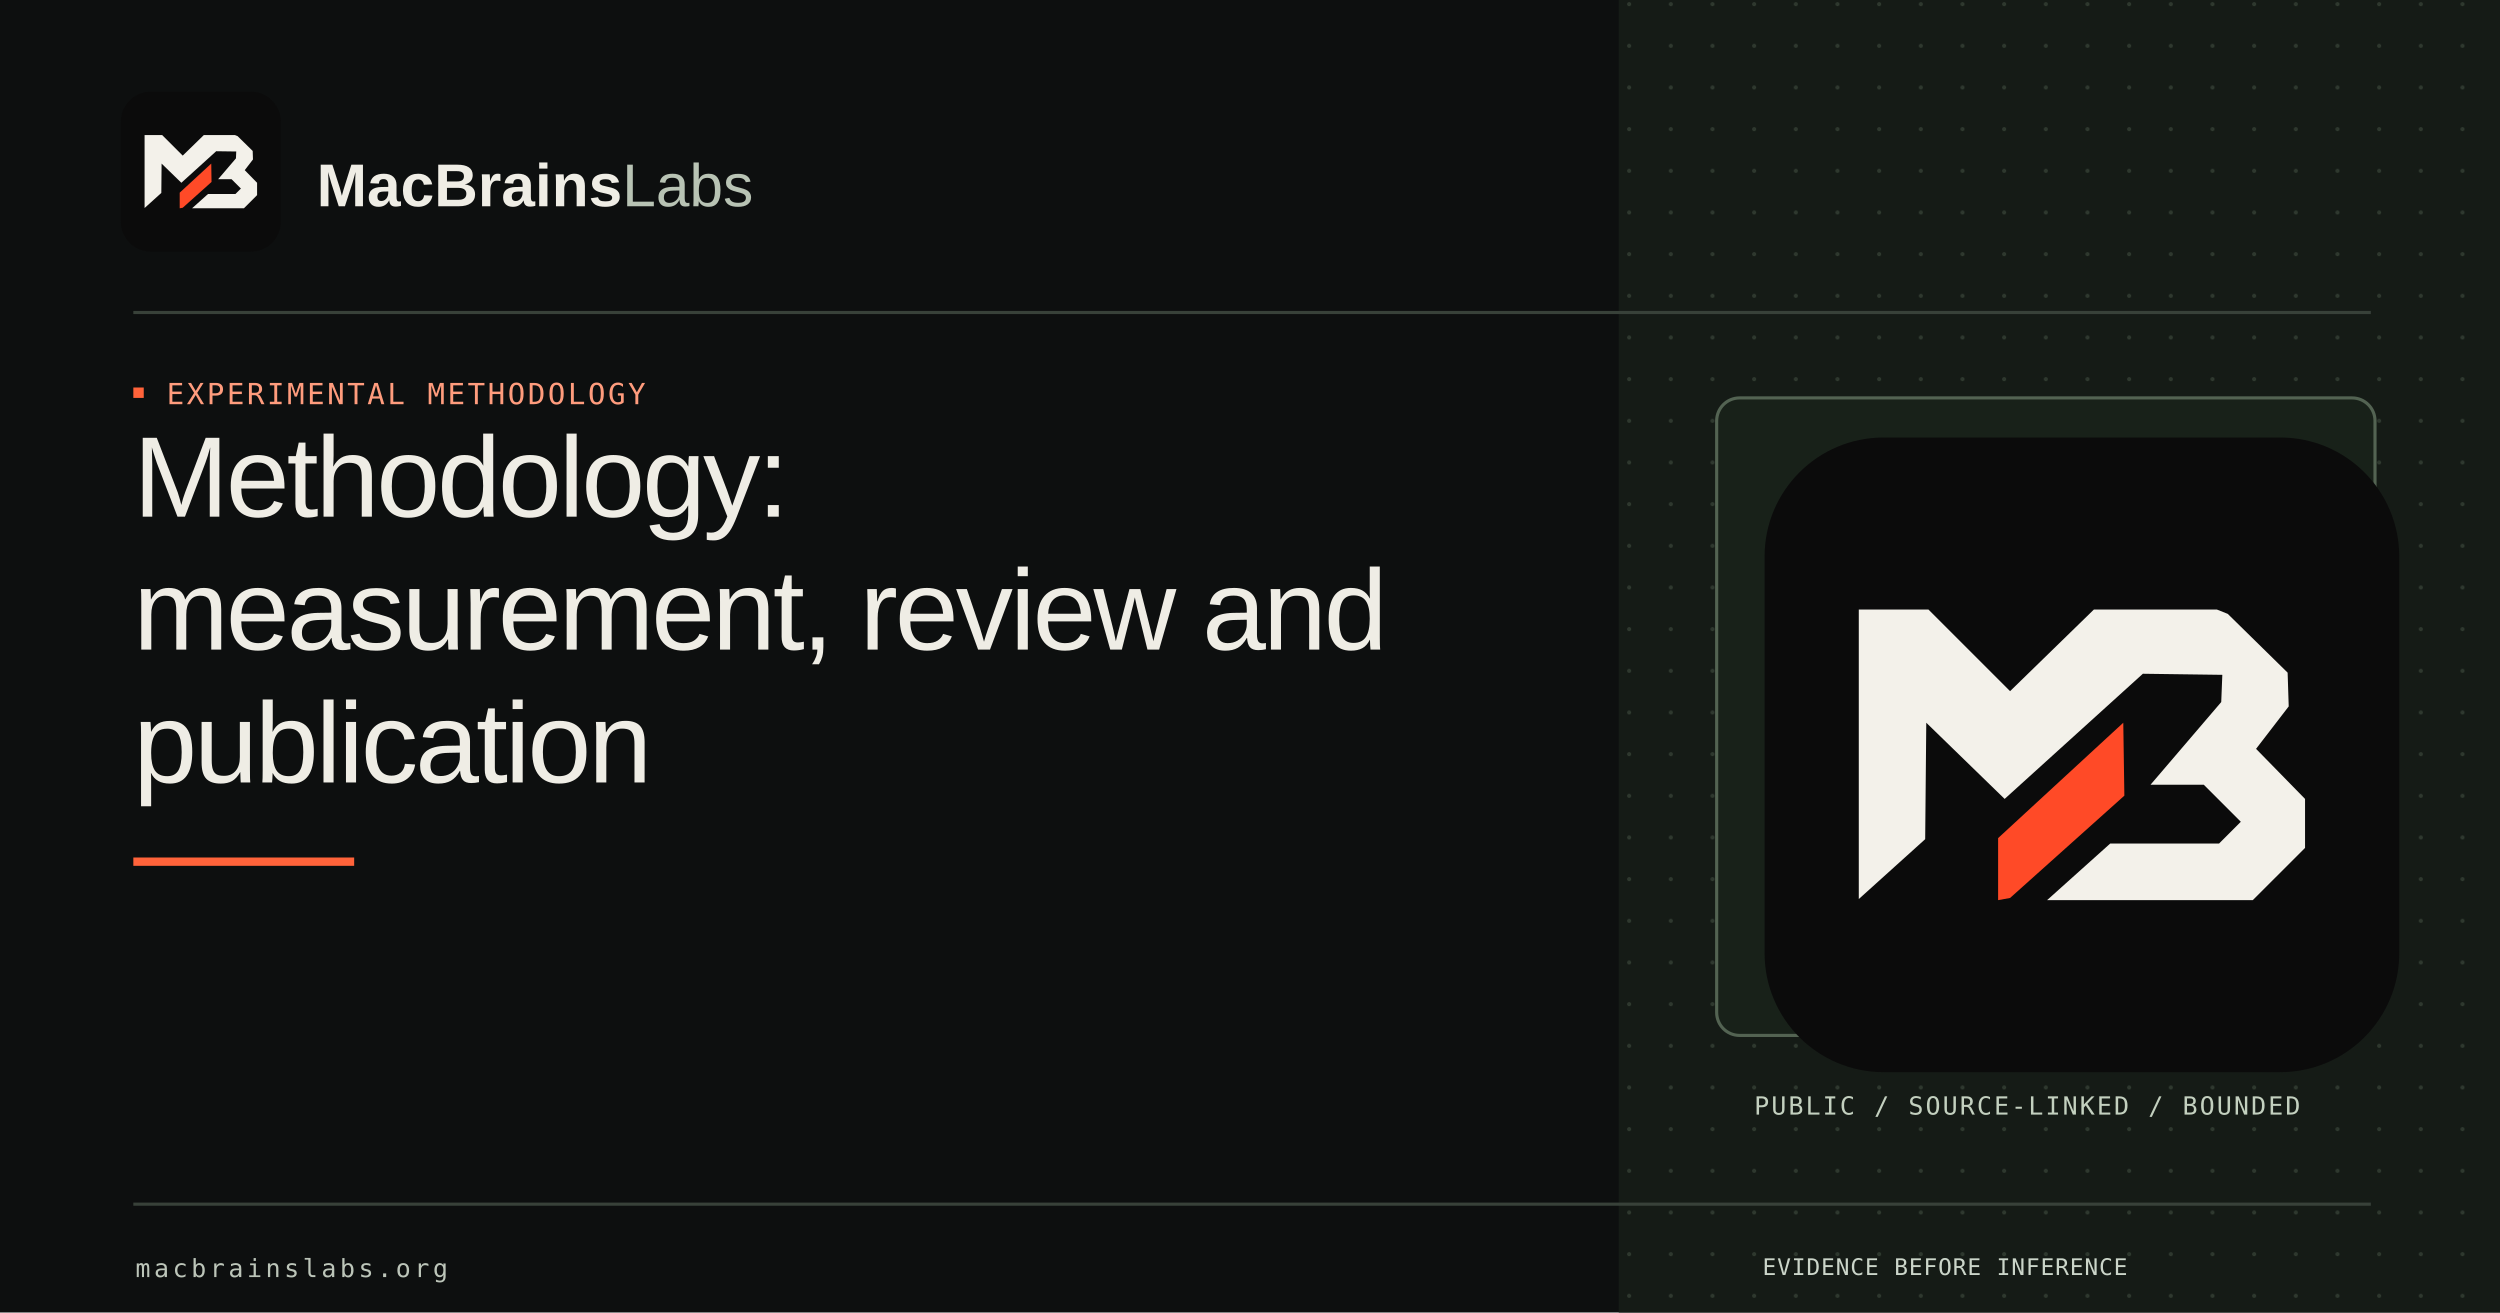
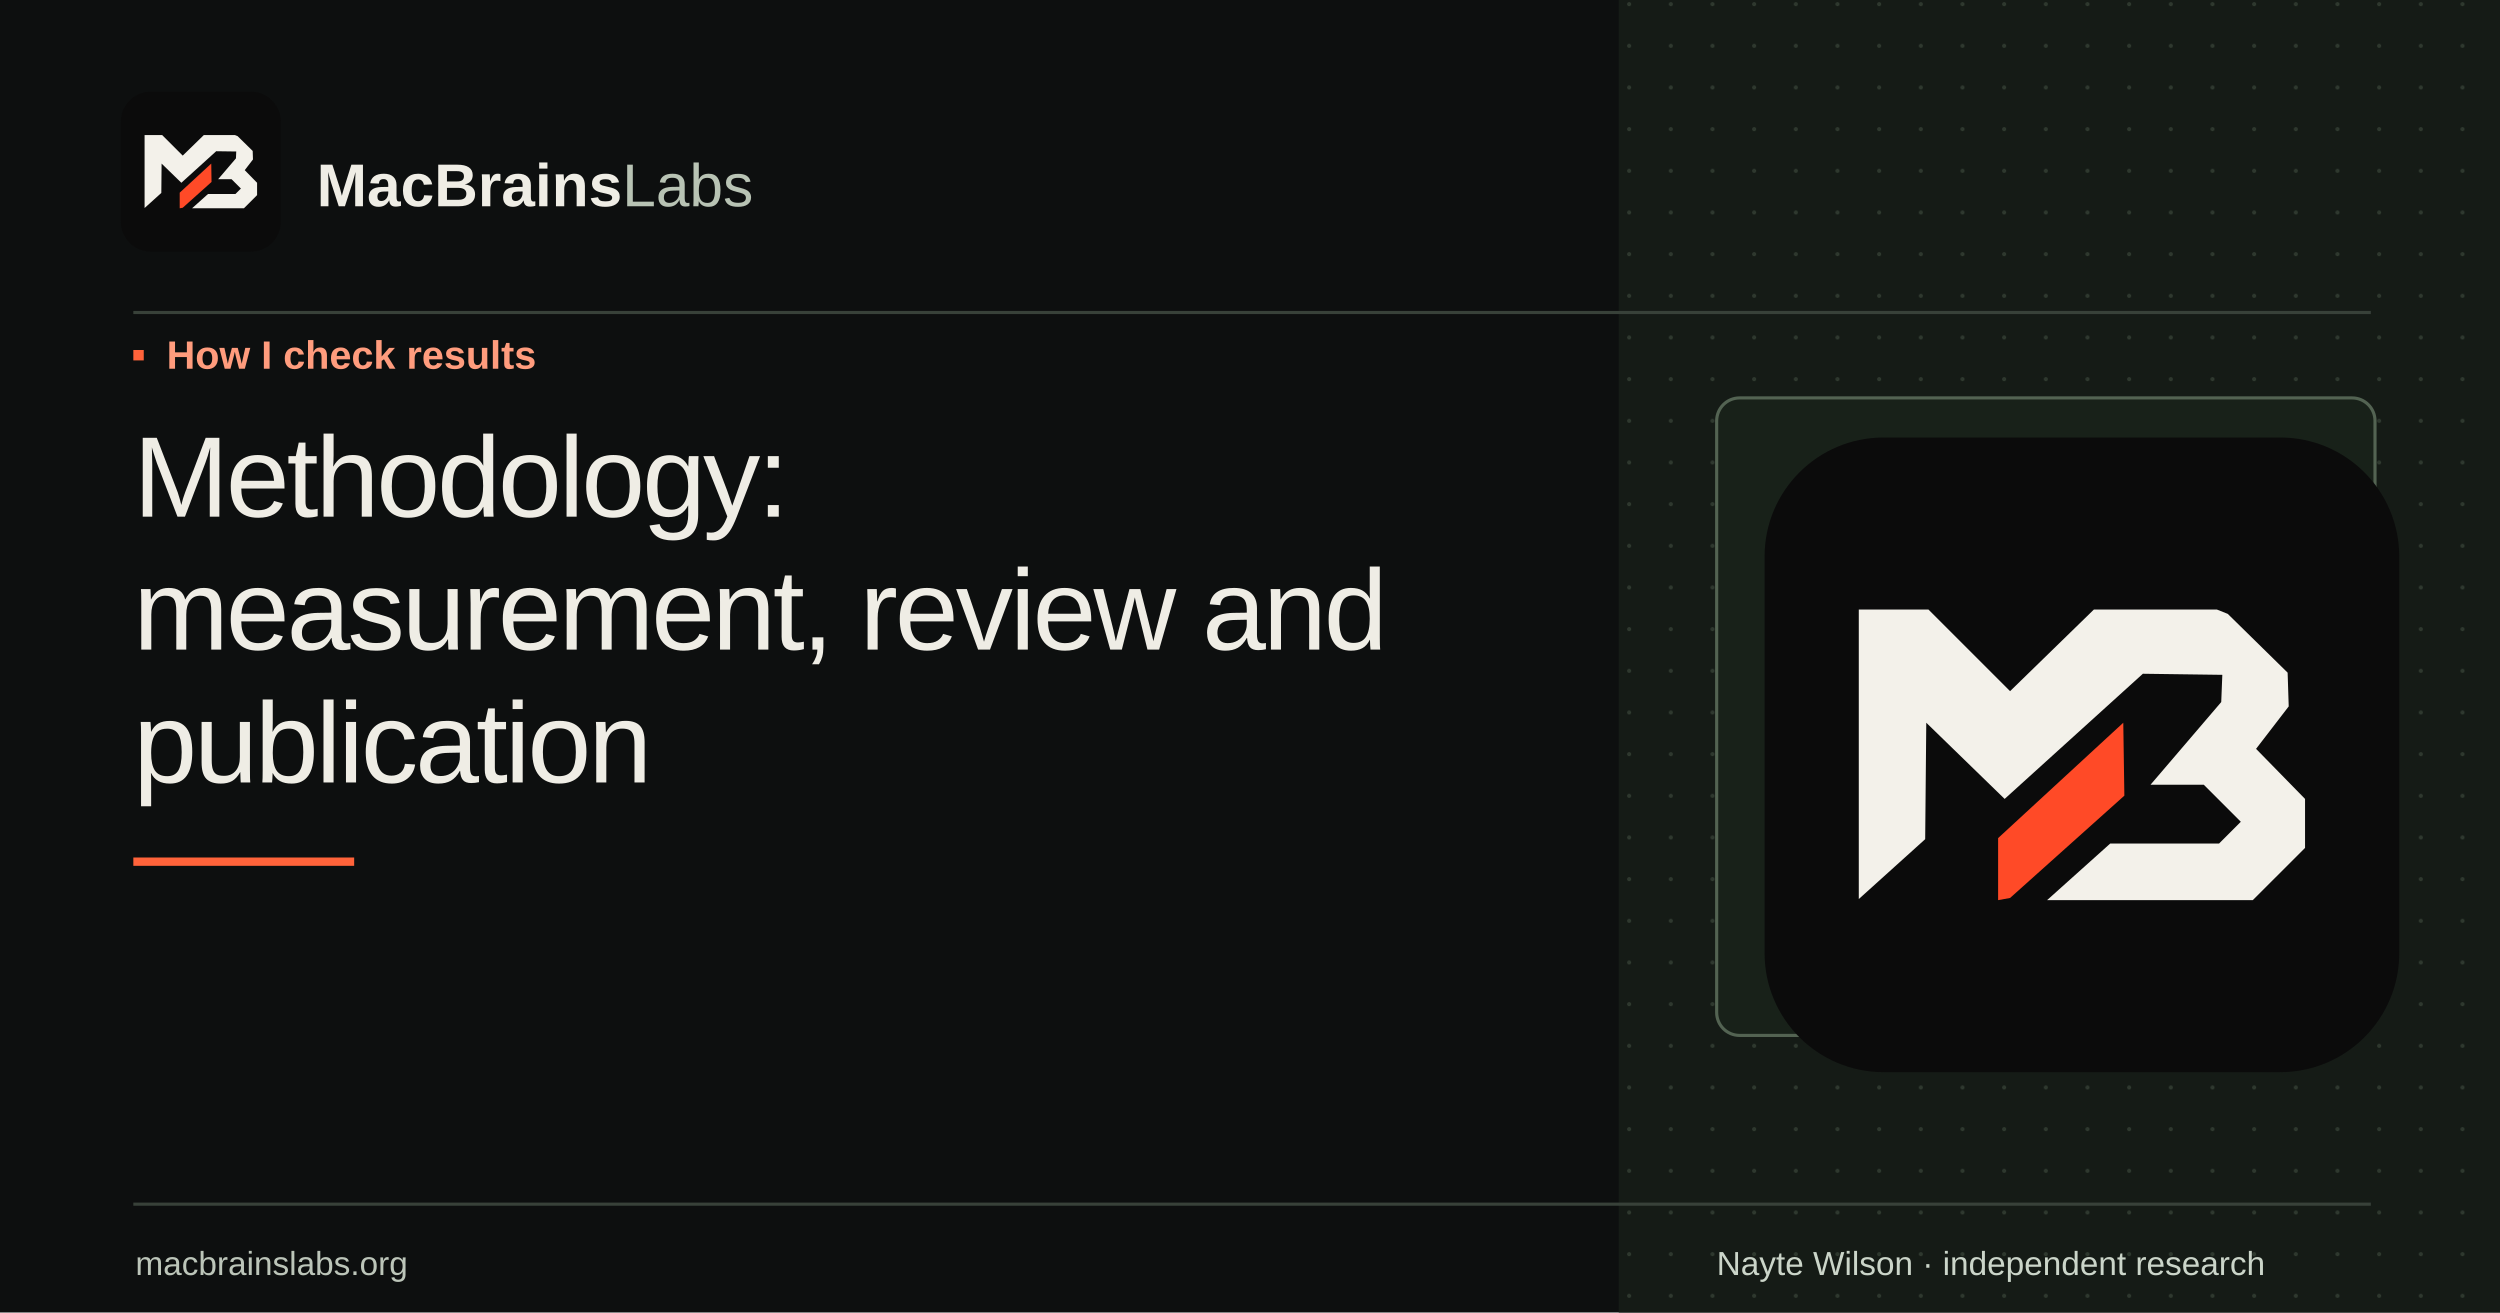
<svg xmlns="http://www.w3.org/2000/svg" width="1200" height="630" viewBox="0 0 1200 630">
  <defs>
    <pattern id="dots" width="20" height="20" patternUnits="userSpaceOnUse">
      <circle cx="2" cy="2" r="1" fill="#4c5a4b" opacity=".46" />
    </pattern>
  </defs>
  <rect width="1200" height="630" fill="#0d0f0f" />
  <rect x="777" y="0" width="423" height="630" fill="#151b16" />
  <rect x="777" y="0" width="423" height="630" fill="url(#dots)" />
  <path d="M64 150H1138 M64 578H1138" stroke="#384139" stroke-width="1.5" />
  <g transform="translate(58 44) scale(.15)">
    <rect width="512" height="512" rx="96" fill="#0B0B0B" />
    <g transform="translate(76 138.7805) scale(0.8780488)">
      <path fill="#F3F1EA" d="M0,0 L0,266 L61,211 L62,104 L134,174 L261,59 L334,60 L333,85 L268,161 L317,161 L351,195 L331,215 L231,215 L173,267 L362,267 L410,219 L410,174 L365,128 L395,89 L394,58 L339,4 L329,0 L216,0 L139,75 L64,0 Z" />
      <path fill="#FF4A27" d="M243,104 L128,210 L128,267 L139,265 L244,171 Z" />
    </g>
  </g>
  <text x="152" y="99" font-family="Arial,Helvetica,sans-serif" font-size="29" font-weight="650" fill="#efede5">MacBrains<tspan font-weight="400" fill="#b8c3b4"> Labs</tspan>
  </text>
-   <rect x="64" y="186" width="5" height="5" fill="#ff633a" />
-   <text x="80" y="194" font-family="monospace" font-size="14" letter-spacing="1.2" fill="#ff9c7d">EXPERIMENTAL METHODOLOGY</text>
+   <rect x="64" y="168" width="5" height="5" fill="#ff633a" />
+   <text x="80" y="177" font-family="Arial,Helvetica,sans-serif" font-size="19" font-weight="600" fill="#ff9c7d">How I check results</text>
  <text x="64" y="248.0" font-family="Arial,Helvetica,sans-serif" font-size="55" font-weight="500" letter-spacing="-1.4" fill="#efede5">Methodology:</text>
  <text x="64" y="311.8" font-family="Arial,Helvetica,sans-serif" font-size="55" font-weight="500" letter-spacing="-1.4" fill="#efede5">measurement, review and</text>
  <text x="64" y="375.6" font-family="Arial,Helvetica,sans-serif" font-size="55" font-weight="500" letter-spacing="-1.4" fill="#efede5">publication</text>
  <path d="M64 413.6 H170" stroke="#ff633a" stroke-width="4" />
  <rect x="824" y="191" width="316" height="306" fill="#182119" rx="11" stroke="#536352" stroke-width="1.5" />
  <g transform="translate(847 210) scale(.595)">
    <rect width="512" height="512" rx="96" fill="#0B0B0B" />
    <g transform="translate(76 138.7805) scale(0.8780488)">
      <path fill="#F3F1EA" d="M0,0 L0,266 L61,211 L62,104 L134,174 L261,59 L334,60 L333,85 L268,161 L317,161 L351,195 L331,215 L231,215 L173,267 L362,267 L410,219 L410,174 L365,128 L395,89 L394,58 L339,4 L329,0 L216,0 L139,75 L64,0 Z" />
      <path fill="#FF4A27" d="M243,104 L128,210 L128,267 L139,265 L244,171 Z" />
    </g>
  </g>
-   <text x="842" y="535" font-family="monospace" font-size="12" letter-spacing="1" fill="#c3d0bf">PUBLIC / SOURCE-LINKED / BOUNDED</text>
-   <text x="65" y="613" font-family="monospace" font-size="12" letter-spacing="1.7" fill="#bcc5b9">macbrainslabs.org</text>
-   <text x="846" y="612" font-family="monospace" font-size="11" letter-spacing=".4" fill="#cbd5c9">EVIDENCE BEFORE INFERENCE</text>
+   <text x="65" y="612" font-family="Arial,Helvetica,sans-serif" font-size="16" fill="#bcc5b9">macbrainslabs.org</text>
+   <text x="824" y="612" font-family="Arial,Helvetica,sans-serif" font-size="16" fill="#cbd5c9">Nayte Wilson · independent research</text>
</svg>
